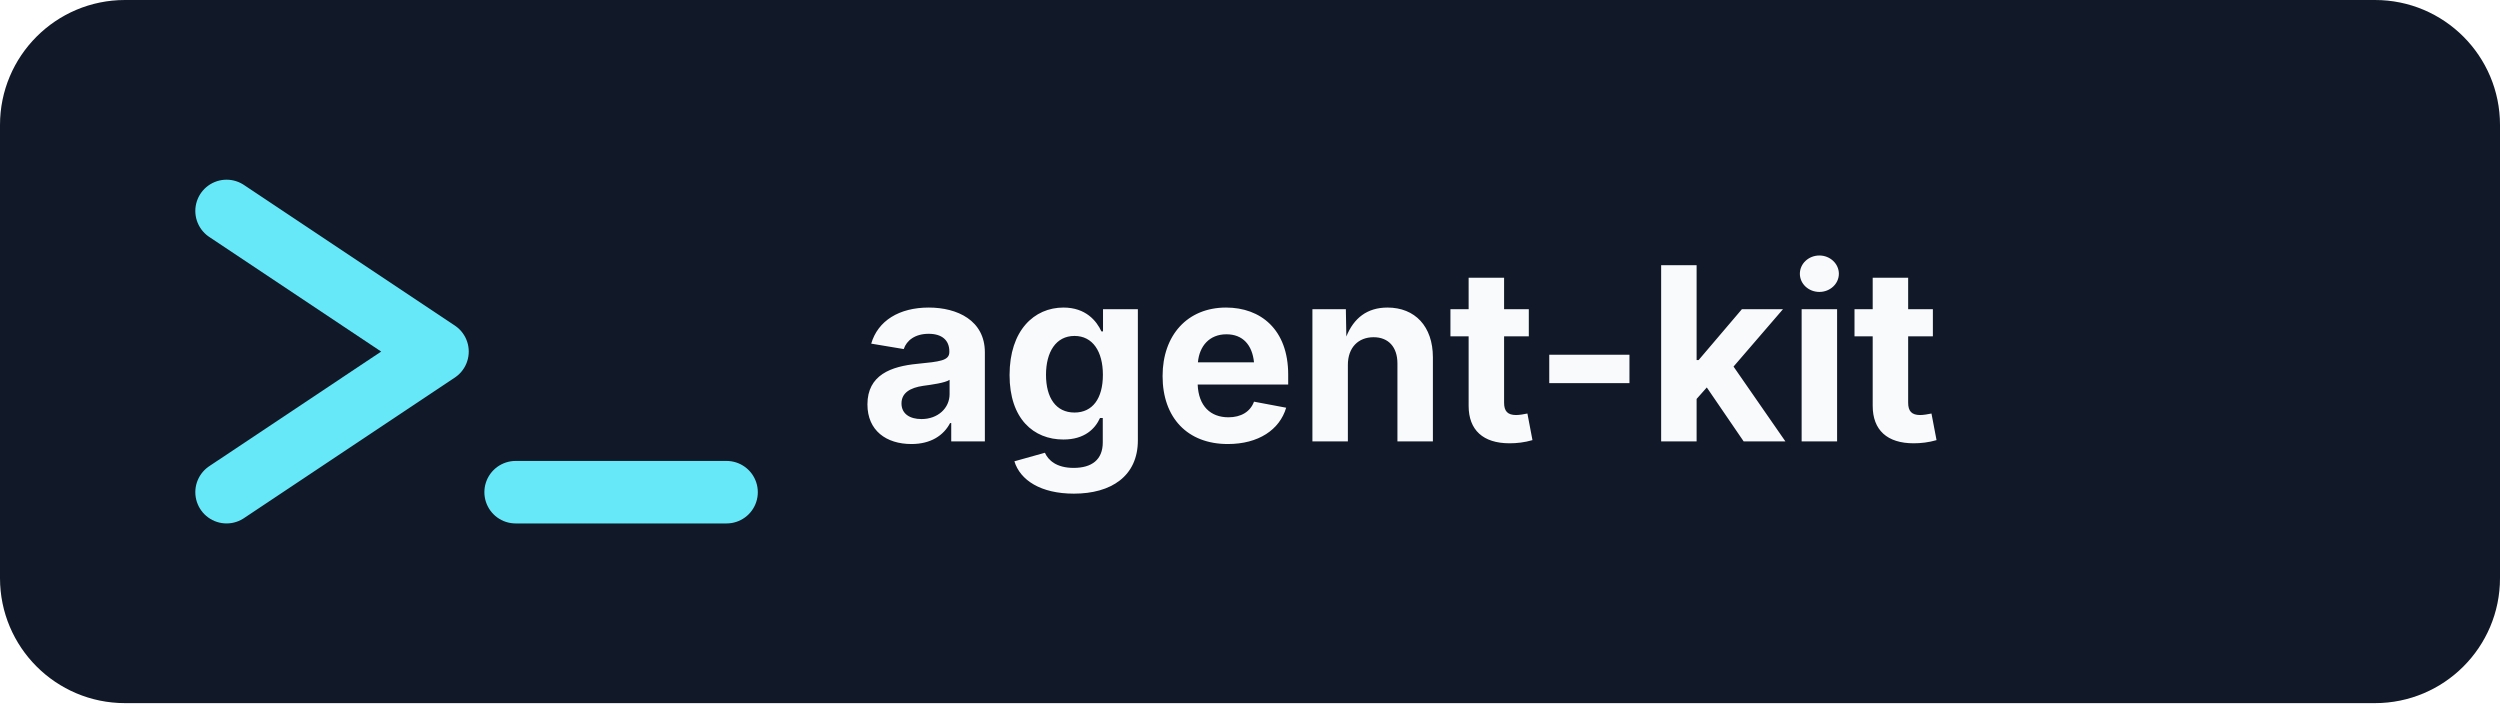
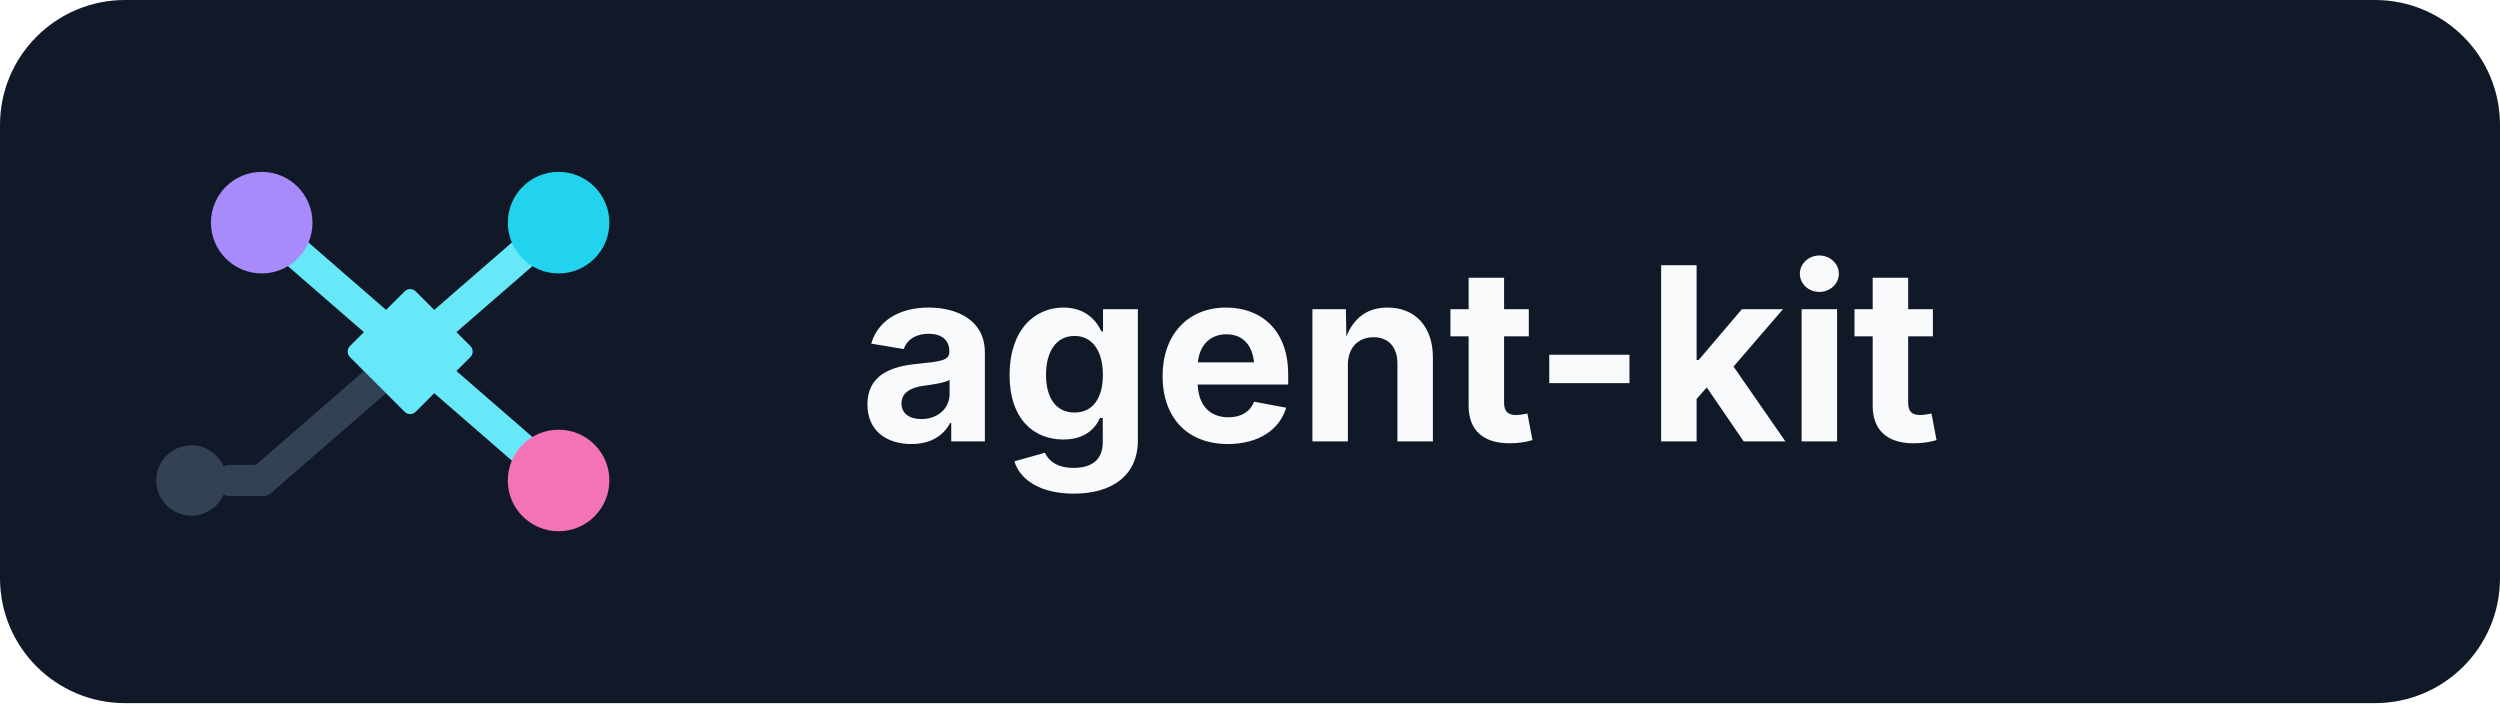
<svg xmlns="http://www.w3.org/2000/svg" viewBox="0 0 640 180" role="img" aria-labelledby="title desc">
  <rect width="640" height="180" rx="32" fill="#111827" />
-   <path d="M58 54 112 90 58 126M132 126h54" fill="none" stroke="#67e8f9" stroke-linecap="round" stroke-linejoin="round" stroke-width="16" />
+   <g fill="none" stroke-linecap="round" stroke-linejoin="round">
+     <path d="M105 90 67 57M105 90l38-33M105 90l38 33M105 90 67 123" stroke="#334155" stroke-width="8" />
+     <path d="M105 90 67 57M105 90l38-33M105 90l38 33" stroke="#67e8f9" stroke-width="8" />
+     <path d="M105 76 119 90 105 104 91 90Z" fill="#67e8f9" stroke="#67e8f9" stroke-width="4" />
+     <circle cx="67" cy="57" r="11" fill="#a78bfa" stroke="#a78bfa" stroke-width="4" />
+     <circle cx="143" cy="57" r="11" fill="#22d3ee" stroke="#22d3ee" stroke-width="4" />
+     <circle cx="143" cy="123" r="11" fill="#f472b6" stroke="#f472b6" stroke-width="4" />
+     <path d="M67 123h-8" stroke="#334155" stroke-width="8" />
+     <circle cx="49" cy="123" r="7" fill="#334155" stroke="#334155" stroke-width="4" />
+   </g>
  <text x="220" y="113" fill="#f9fafb" font-family="Inter,Segoe UI,sans-serif" font-size="62" font-weight="700">agent-kit</text>
</svg>
